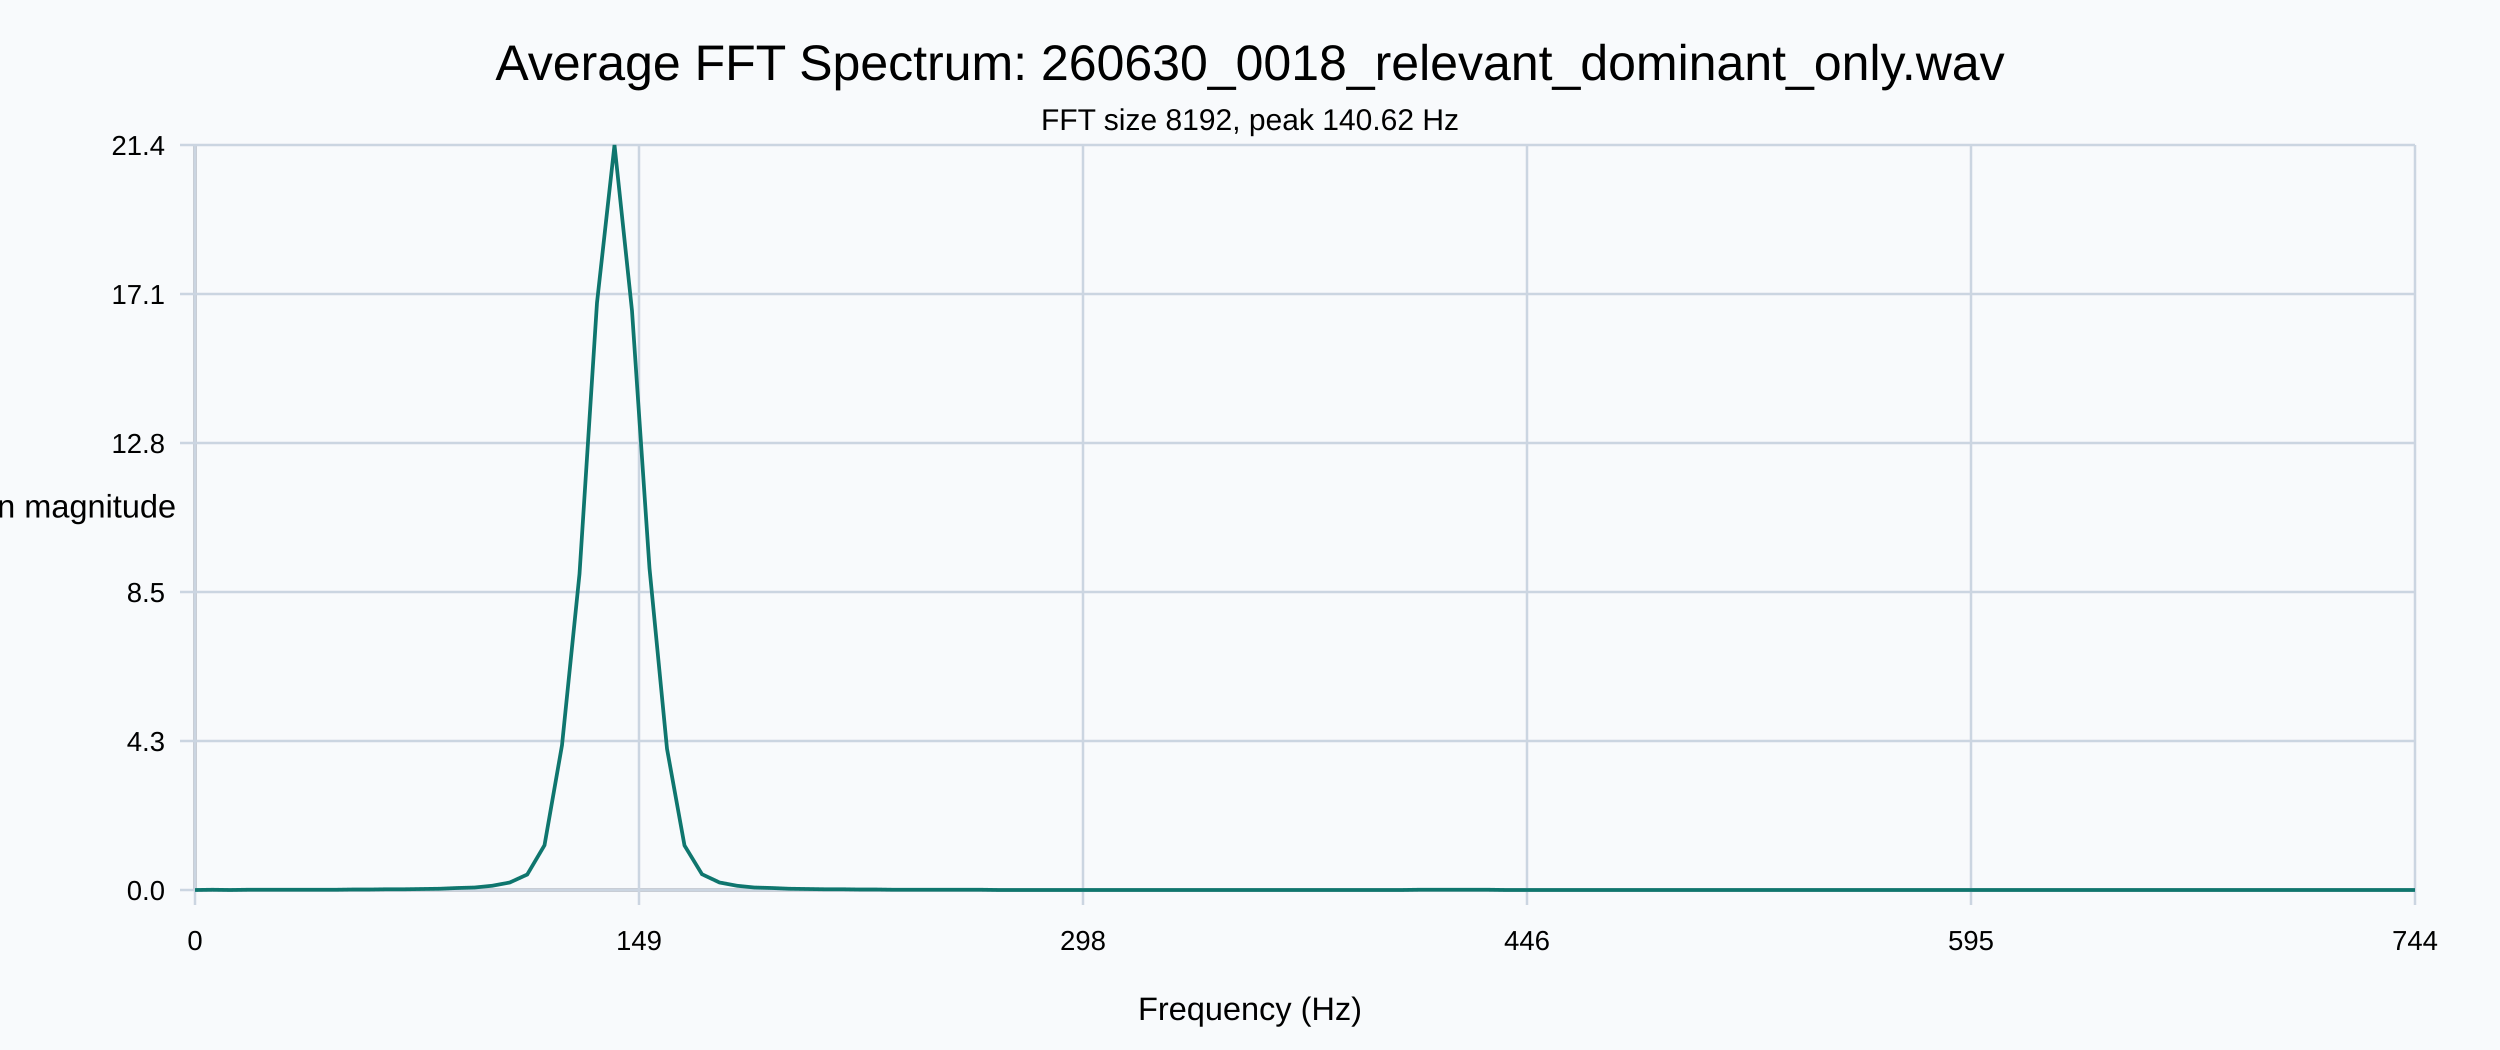
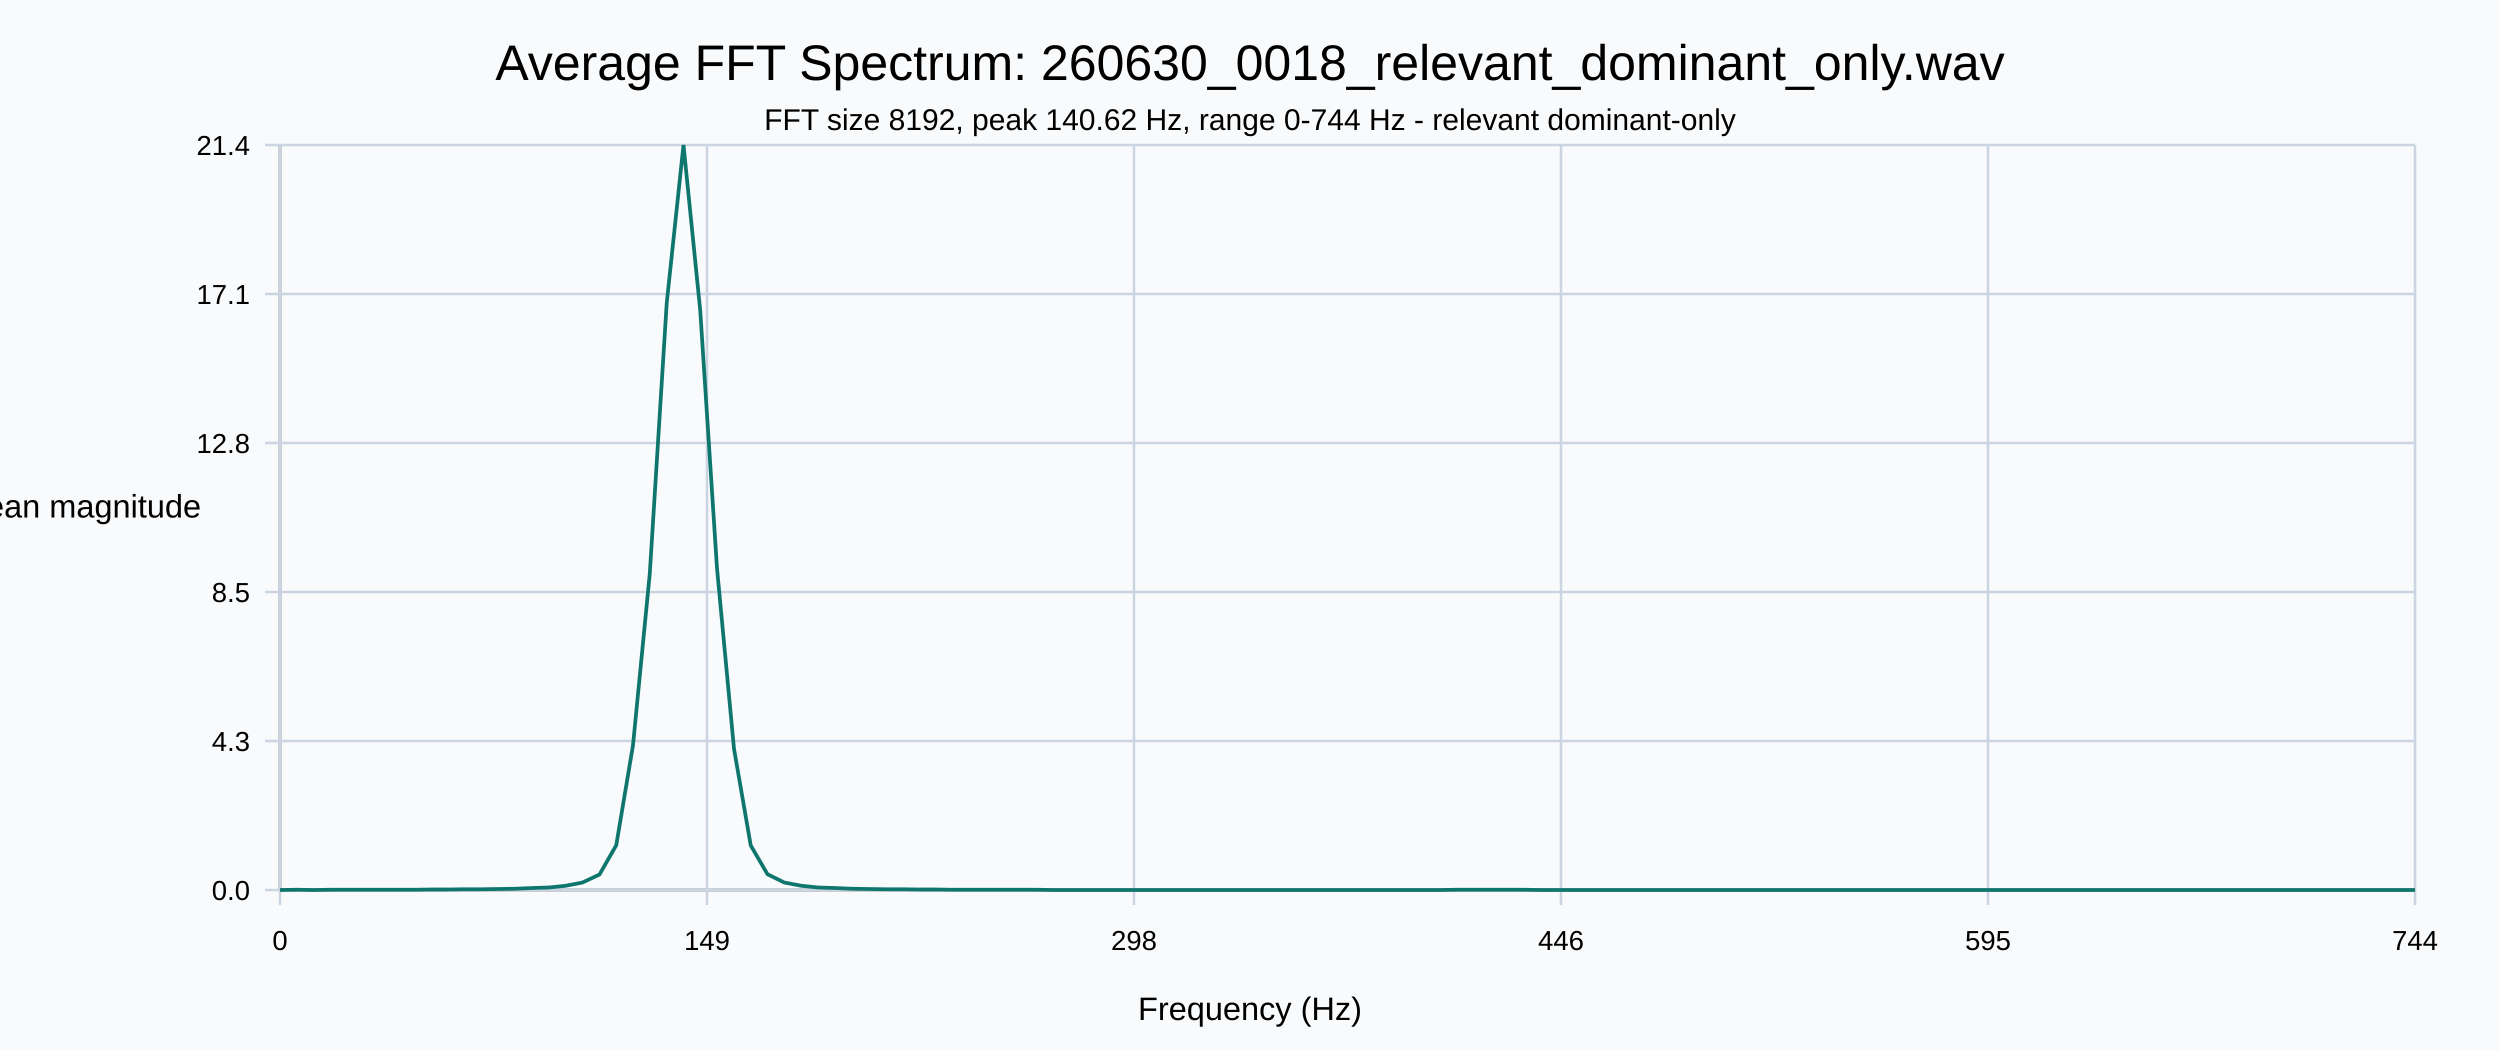
<svg xmlns="http://www.w3.org/2000/svg" width="1000" height="420" viewBox="0 0 1000 420">
  <rect width="100%" height="100%" fill="#f8fafc" />
  <text x="500.0" y="32.0" font-size="20" font-family="Arial, sans-serif" text-anchor="middle">Average FFT Spectrum: 260630_0018_relevant_dominant_only.wav</text>
-   <text x="500.0" y="52.0" font-size="12" font-family="Arial, sans-serif" text-anchor="middle">FFT size 8192, peak 140.62 Hz</text>
-   <line x1="78" y1="58" x2="78" y2="356" stroke="#334155" />
-   <line x1="78" y1="356" x2="966" y2="356" stroke="#334155" />
+   <text x="500.0" y="52.0" font-size="12" font-family="Arial, sans-serif" text-anchor="middle">FFT size 8192, peak 140.62 Hz, range 0-744 Hz - relevant dominant-only</text>
+   <line x1="112" y1="58" x2="112" y2="356" stroke="#334155" />
+   <line x1="112" y1="356" x2="966" y2="356" stroke="#334155" />
  <text x="500.0" y="408.0" font-size="13" font-family="Arial, sans-serif" text-anchor="middle">Frequency (Hz)</text>
-   <text x="22.0" y="207.0" font-size="13" font-family="Arial, sans-serif" text-anchor="middle">Mean magnitude</text>
-   <line x1="78.0" y1="58" x2="78.0" y2="362" stroke="#cbd5e1" />
-   <text x="78.0" y="380.0" font-size="11" font-family="Arial, sans-serif" text-anchor="middle">0</text>
-   <line x1="72" y1="356.0" x2="966" y2="356.0" stroke="#cbd5e1" />
-   <text x="66.0" y="360.0" font-size="11" font-family="Arial, sans-serif" text-anchor="end">0.0</text>
-   <line x1="255.6" y1="58" x2="255.6" y2="362" stroke="#cbd5e1" />
-   <text x="255.6" y="380.0" font-size="11" font-family="Arial, sans-serif" text-anchor="middle">149</text>
-   <line x1="72" y1="296.4" x2="966" y2="296.4" stroke="#cbd5e1" />
-   <text x="66.0" y="300.4" font-size="11" font-family="Arial, sans-serif" text-anchor="end">4.3</text>
-   <line x1="433.2" y1="58" x2="433.2" y2="362" stroke="#cbd5e1" />
-   <text x="433.2" y="380.0" font-size="11" font-family="Arial, sans-serif" text-anchor="middle">298</text>
-   <line x1="72" y1="236.8" x2="966" y2="236.8" stroke="#cbd5e1" />
-   <text x="66.0" y="240.8" font-size="11" font-family="Arial, sans-serif" text-anchor="end">8.5</text>
-   <line x1="610.8" y1="58" x2="610.8" y2="362" stroke="#cbd5e1" />
-   <text x="610.8" y="380.0" font-size="11" font-family="Arial, sans-serif" text-anchor="middle">446</text>
-   <line x1="72" y1="177.2" x2="966" y2="177.2" stroke="#cbd5e1" />
-   <text x="66.0" y="181.2" font-size="11" font-family="Arial, sans-serif" text-anchor="end">12.8</text>
-   <line x1="788.4" y1="58" x2="788.4" y2="362" stroke="#cbd5e1" />
-   <text x="788.4" y="380.0" font-size="11" font-family="Arial, sans-serif" text-anchor="middle">595</text>
-   <line x1="72" y1="117.6" x2="966" y2="117.6" stroke="#cbd5e1" />
-   <text x="66.0" y="121.6" font-size="11" font-family="Arial, sans-serif" text-anchor="end">17.1</text>
+   <text x="32.0" y="207.0" font-size="13" font-family="Arial, sans-serif" text-anchor="middle">Mean magnitude</text>
+   <line x1="112.0" y1="58" x2="112.0" y2="362" stroke="#cbd5e1" />
+   <text x="112.0" y="380.0" font-size="11" font-family="Arial, sans-serif" text-anchor="middle">0</text>
+   <line x1="106" y1="356.0" x2="966" y2="356.0" stroke="#cbd5e1" />
+   <text x="100.0" y="360.0" font-size="11" font-family="Arial, sans-serif" text-anchor="end">0.0</text>
+   <line x1="282.8" y1="58" x2="282.8" y2="362" stroke="#cbd5e1" />
+   <text x="282.8" y="380.0" font-size="11" font-family="Arial, sans-serif" text-anchor="middle">149</text>
+   <line x1="106" y1="296.4" x2="966" y2="296.4" stroke="#cbd5e1" />
+   <text x="100.0" y="300.4" font-size="11" font-family="Arial, sans-serif" text-anchor="end">4.3</text>
+   <line x1="453.6" y1="58" x2="453.6" y2="362" stroke="#cbd5e1" />
+   <text x="453.6" y="380.0" font-size="11" font-family="Arial, sans-serif" text-anchor="middle">298</text>
+   <line x1="106" y1="236.8" x2="966" y2="236.8" stroke="#cbd5e1" />
+   <text x="100.0" y="240.8" font-size="11" font-family="Arial, sans-serif" text-anchor="end">8.5</text>
+   <line x1="624.4" y1="58" x2="624.4" y2="362" stroke="#cbd5e1" />
+   <text x="624.4" y="380.0" font-size="11" font-family="Arial, sans-serif" text-anchor="middle">446</text>
+   <line x1="106" y1="177.2" x2="966" y2="177.2" stroke="#cbd5e1" />
+   <text x="100.0" y="181.2" font-size="11" font-family="Arial, sans-serif" text-anchor="end">12.8</text>
+   <line x1="795.2" y1="58" x2="795.2" y2="362" stroke="#cbd5e1" />
+   <text x="795.2" y="380.0" font-size="11" font-family="Arial, sans-serif" text-anchor="middle">595</text>
+   <line x1="106" y1="117.6" x2="966" y2="117.6" stroke="#cbd5e1" />
+   <text x="100.0" y="121.6" font-size="11" font-family="Arial, sans-serif" text-anchor="end">17.1</text>
  <line x1="966.0" y1="58" x2="966.0" y2="362" stroke="#cbd5e1" />
  <text x="966.0" y="380.0" font-size="11" font-family="Arial, sans-serif" text-anchor="middle">744</text>
-   <line x1="72" y1="58.0" x2="966" y2="58.0" stroke="#cbd5e1" />
-   <text x="66.0" y="62.0" font-size="11" font-family="Arial, sans-serif" text-anchor="end">21.4</text>
-   <polyline points="78.0,356.0 85.0,355.9 92.0,356.0 99.0,355.9 106.0,355.9 113.0,355.9 120.0,355.9 126.9,355.9 133.9,355.9 140.9,355.8 147.9,355.8 154.9,355.7 161.9,355.7 168.9,355.6 175.9,355.5 182.9,355.2 189.9,355.0 196.9,354.3 203.9,353.0 210.9,349.8 217.8,338.1 224.8,298.1 231.8,229.6 238.8,121.1 245.8,58.0 252.8,124.3 259.8,227.3 266.8,299.5 273.8,338.2 280.8,349.7 287.8,353.0 294.8,354.3 301.7,355.0 308.7,355.2 315.7,355.5 322.7,355.6 329.7,355.7 336.7,355.7 343.7,355.8 350.7,355.8 357.7,355.9 364.7,355.9 371.7,355.9 378.7,355.9 385.7,355.9 392.6,355.9 399.6,356.0 406.6,356.0 413.6,356.0 420.6,356.0 427.6,356.0 434.6,356.0 441.6,356.0 448.6,356.0 455.6,356.0 462.6,356.0 469.6,356.0 476.6,356.0 483.5,356.0 490.5,356.0 497.5,356.0 504.5,356.0 511.5,356.0 518.5,356.0 525.5,356.0 532.5,356.0 539.5,356.0 546.5,356.0 553.5,356.0 560.5,356.0 567.4,355.9 574.4,355.9 581.4,355.9 588.4,355.9 595.4,355.9 602.4,356.0 609.4,356.0 616.4,356.0 623.4,356.0 630.4,356.0 637.4,356.0 644.4,356.0 651.4,356.0 658.3,356.0 665.3,356.0 672.3,356.0 679.3,356.0 686.3,356.0 693.3,356.0 700.3,356.0 707.3,356.0 714.3,356.0 721.3,356.0 728.3,356.0 735.3,356.0 742.3,356.0 749.2,356.0 756.2,356.0 763.2,356.0 770.2,356.0 777.2,356.0 784.2,356.0 791.2,356.0 798.2,356.0 805.2,356.0 812.2,356.0 819.2,356.0 826.2,356.0 833.1,356.0 840.1,356.0 847.1,356.0 854.1,356.0 861.1,356.0 868.1,356.0 875.1,356.0 882.1,356.0 889.1,356.0 896.1,356.0 903.1,356.0 910.1,356.0 917.1,356.0 924.0,356.0 931.0,356.0 938.0,356.0 945.0,356.0 952.0,356.0 959.0,356.0 966.0,356.0" fill="none" stroke="#0f766e" stroke-width="1.5" />
+   <line x1="106" y1="58.0" x2="966" y2="58.0" stroke="#cbd5e1" />
+   <text x="100.0" y="62.0" font-size="11" font-family="Arial, sans-serif" text-anchor="end">21.4</text>
+   <polyline points="112.0,356.0 118.7,355.9 125.4,356.0 132.2,355.9 138.9,355.9 145.6,355.9 152.3,355.9 159.1,355.9 165.8,355.9 172.5,355.8 179.2,355.8 186.0,355.7 192.7,355.7 199.4,355.6 206.1,355.5 212.9,355.2 219.6,355.0 226.3,354.3 233.0,353.0 239.8,349.8 246.5,338.1 253.2,298.1 259.9,229.6 266.7,121.1 273.4,58.0 280.1,124.3 286.8,227.3 293.6,299.5 300.3,338.2 307.0,349.7 313.7,353.0 320.5,354.3 327.2,355.0 333.9,355.2 340.6,355.5 347.4,355.6 354.1,355.7 360.8,355.7 367.5,355.8 374.3,355.8 381.0,355.9 387.7,355.9 394.4,355.9 401.1,355.9 407.9,355.9 414.6,355.9 421.3,356.0 428.0,356.0 434.8,356.0 441.5,356.0 448.2,356.0 454.9,356.0 461.7,356.0 468.4,356.0 475.1,356.0 481.8,356.0 488.6,356.0 495.3,356.0 502.0,356.0 508.7,356.0 515.5,356.0 522.2,356.0 528.9,356.0 535.6,356.0 542.4,356.0 549.1,356.0 555.8,356.0 562.5,356.0 569.3,356.0 576.0,356.0 582.7,355.9 589.4,355.9 596.2,355.9 602.9,355.9 609.6,355.9 616.3,356.0 623.1,356.0 629.8,356.0 636.5,356.0 643.2,356.0 650.0,356.0 656.7,356.0 663.4,356.0 670.1,356.0 676.9,356.0 683.6,356.0 690.3,356.0 697.0,356.0 703.7,356.0 710.5,356.0 717.2,356.0 723.9,356.0 730.6,356.0 737.4,356.0 744.1,356.0 750.8,356.0 757.5,356.0 764.3,356.0 771.0,356.0 777.7,356.0 784.4,356.0 791.2,356.0 797.9,356.0 804.6,356.0 811.3,356.0 818.1,356.0 824.8,356.0 831.5,356.0 838.2,356.0 845.0,356.0 851.7,356.0 858.4,356.0 865.1,356.0 871.9,356.0 878.6,356.0 885.3,356.0 892.0,356.0 898.8,356.0 905.5,356.0 912.2,356.0 918.9,356.0 925.7,356.0 932.4,356.0 939.1,356.0 945.8,356.0 952.6,356.0 959.3,356.0 966.0,356.0" fill="none" stroke="#0f766e" stroke-width="1.5" />
</svg>
